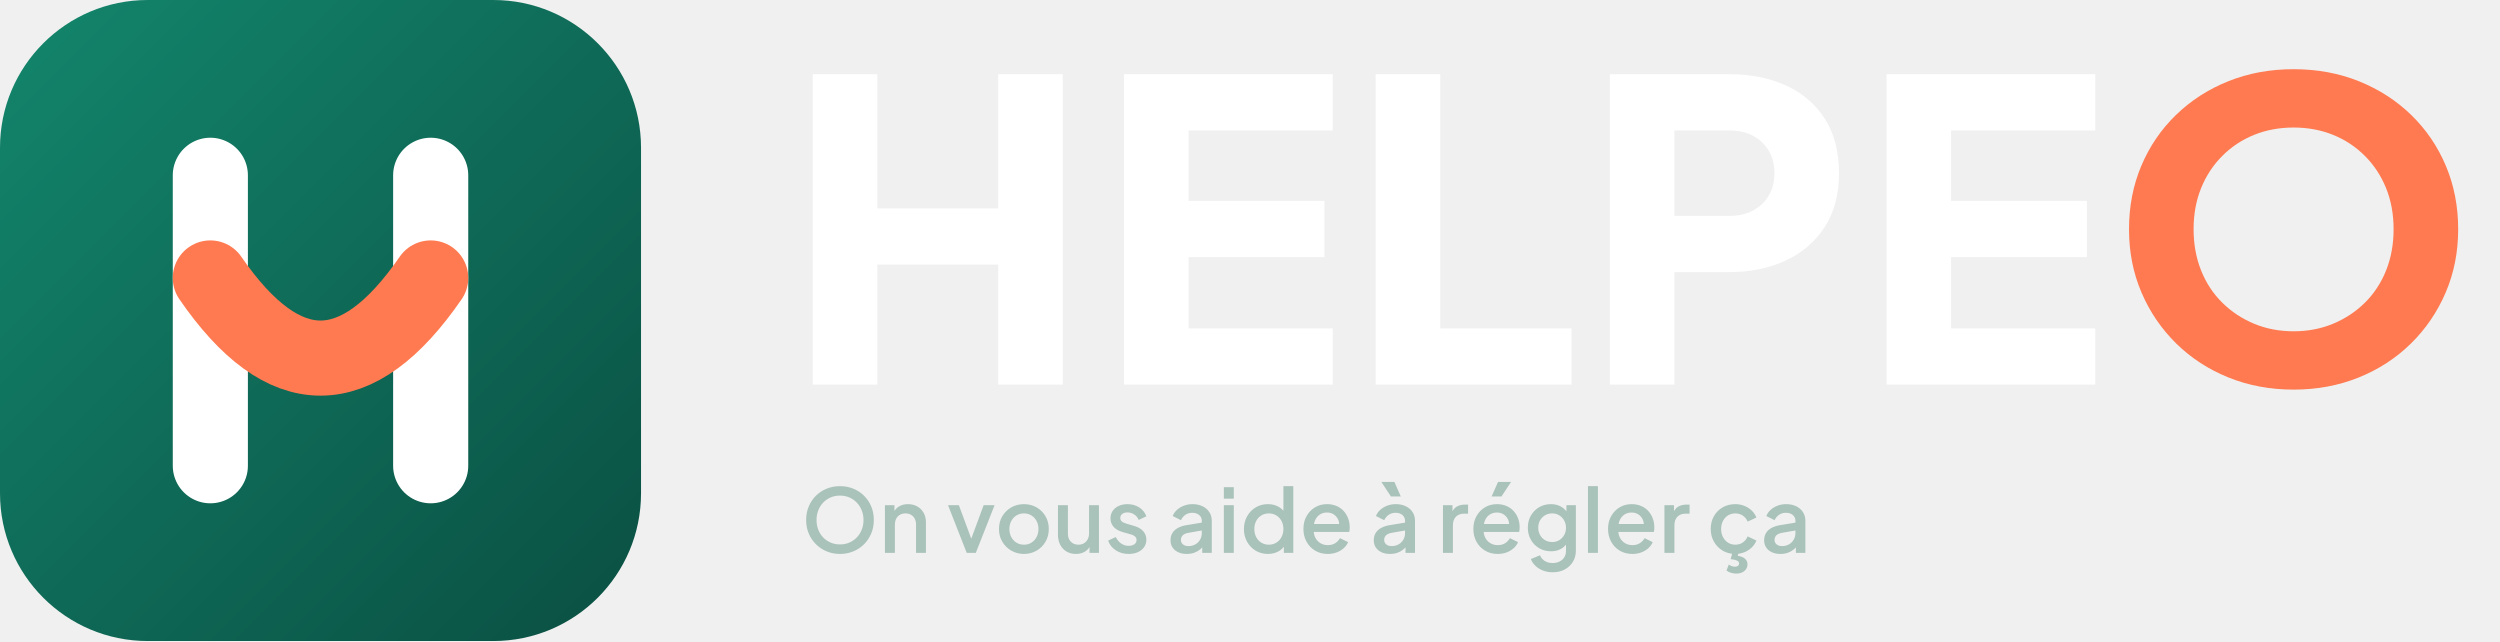
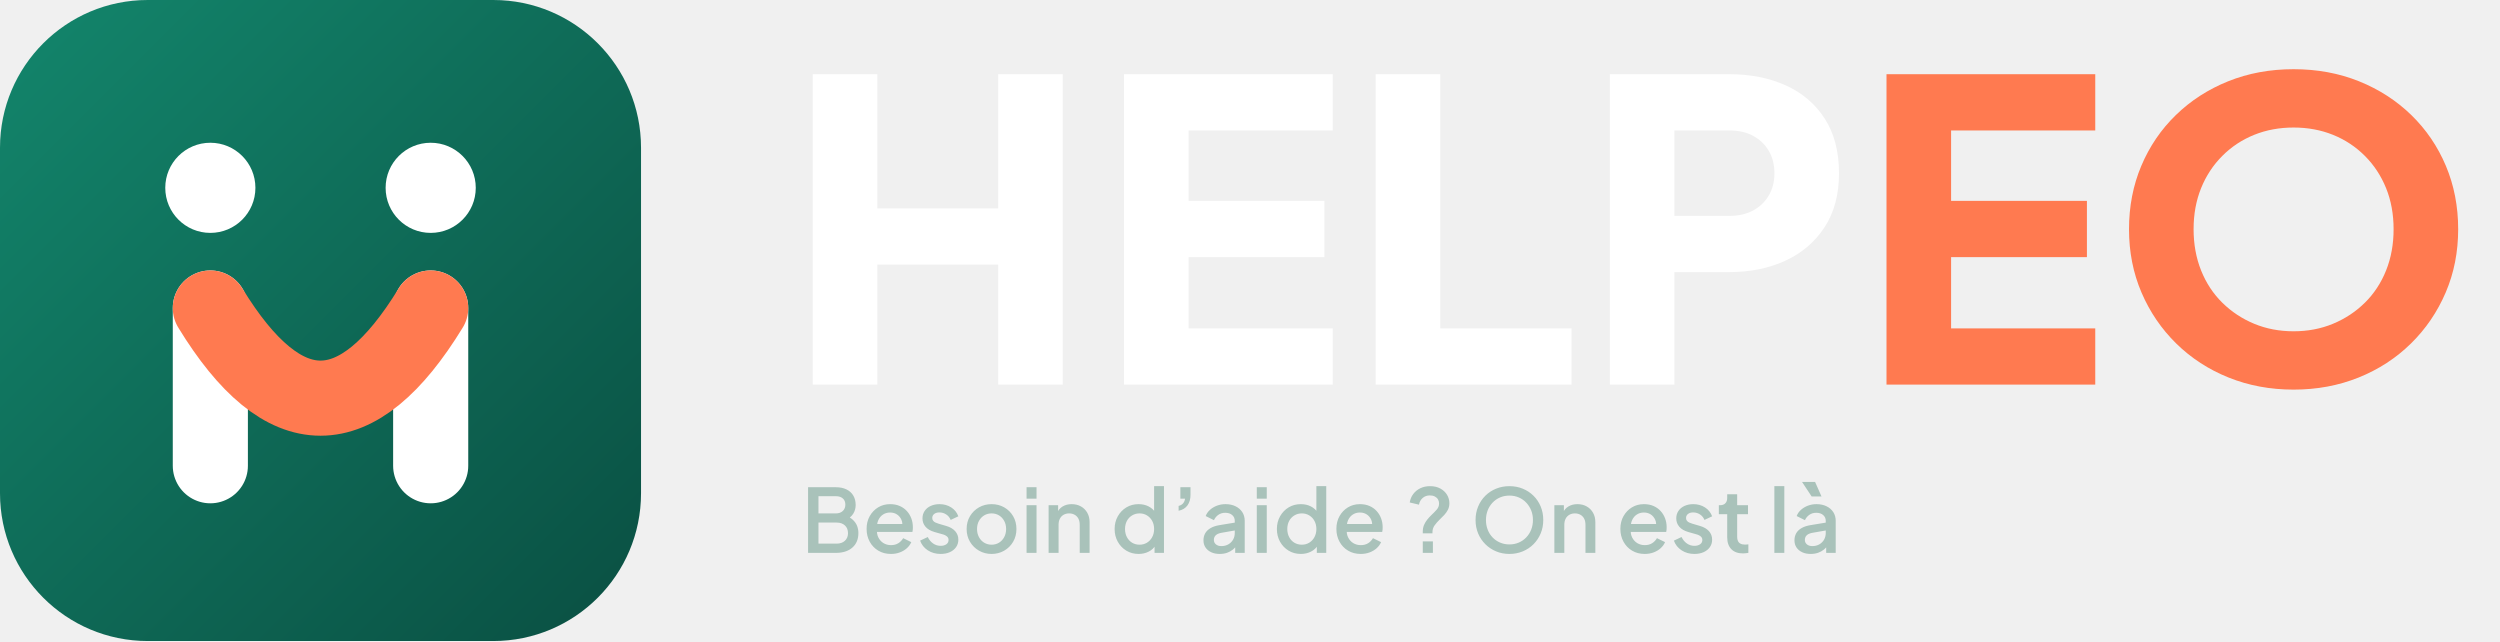
<svg xmlns="http://www.w3.org/2000/svg" viewBox="0 0 624 160" width="624" height="160" role="img" aria-label="HELPEO">
  <defs>
    <linearGradient id="hpTile" x1="0.00" y1="0.00" x2="160.00" y2="160.00" gradientUnits="userSpaceOnUse">
      <stop offset="0" stop-color="#13866C" />
      <stop offset="1" stop-color="#0A4F42" />
    </linearGradient>
  </defs>
  <rect x="0.00" y="0.00" width="160.00" height="160.00" rx="36.88" fill="url(#hpTile)" />
-   <path d="M52.50,43.75L52.50,116.25M107.50,43.75L107.50,116.25" fill="none" stroke="#FFFFFF" stroke-width="18.75" stroke-linecap="round" />
-   <path d="M52.50,69.38Q80.00,109.38 107.50,69.38" fill="none" stroke="#FF7A50" stroke-width="18.75" stroke-linecap="round" />
-   <path d="M202.864 96.0V18.52H218.984V52.008H249.144V18.52H265.264V96.0H249.144V66.048H218.984V96.0ZM280.552 96.0V18.52H332.656V32.56H296.672V50.136H330.576V64.176H296.672V81.96H332.656V96.0ZM343.368 96.0V18.52H359.488V81.96H392.248V96.0ZM401.816 96.0V18.52H431.56Q439.568 18.52 445.756 21.328Q451.944 24.136 455.48 29.648Q459.016 35.16 459.016 43.272Q459.016 51.176 455.428 56.688Q451.84 62.2 445.652 65.06Q439.464 67.92 431.56 67.92H417.936V96.0ZM417.936 53.88H431.664Q435.096 53.88 437.592 52.528Q440.088 51.176 441.492 48.784Q442.896 46.392 442.896 43.272Q442.896 40.048 441.492 37.656Q440.088 35.264 437.592 33.912Q435.096 32.56 431.664 32.56H417.936ZM470.872 96.0V18.52H522.976V32.56H486.992V50.136H520.896V64.176H486.992V81.96H522.976V96.0Z" fill="#FFFFFF" />
-   <path d="M572.48 97.248Q563.744 97.248 556.256 94.232Q548.768 91.216 543.204 85.756Q537.64 80.296 534.52 73.016Q531.4 65.736 531.4 57.208Q531.4 48.68 534.468 41.4Q537.536 34.12 543.1 28.712Q548.664 23.304 556.152 20.288Q563.64 17.272 572.48 17.272Q581.32 17.272 588.808 20.288Q596.296 23.304 601.86 28.712Q607.424 34.12 610.492 41.4Q613.56 48.68 613.56 57.208Q613.56 65.736 610.44 73.016Q607.32 80.296 601.756 85.756Q596.192 91.216 588.704 94.232Q581.216 97.248 572.48 97.248ZM572.48 82.688Q577.784 82.688 582.308 80.816Q586.832 78.944 590.264 75.564Q593.696 72.184 595.568 67.504Q597.44 62.824 597.44 57.208Q597.44 51.592 595.568 46.964Q593.696 42.336 590.264 38.904Q586.832 35.472 582.308 33.652Q577.784 31.832 572.48 31.832Q567.176 31.832 562.652 33.652Q558.128 35.472 554.696 38.904Q551.264 42.336 549.392 46.964Q547.52 51.592 547.52 57.208Q547.52 62.824 549.392 67.504Q551.264 72.184 554.696 75.564Q558.128 78.944 562.652 80.816Q567.176 82.688 572.48 82.688Z" fill="#FF7A50" />
-   <path d="M209.658 138.264Q207.876 138.264 206.347 137.626Q204.818 136.988 203.663 135.844Q202.508 134.7 201.859 133.16Q201.21 131.62 201.21 129.794Q201.21 127.968 201.859 126.417Q202.508 124.866 203.652 123.733Q204.796 122.6 206.336 121.973Q207.876 121.346 209.658 121.346Q211.462 121.346 212.991 121.973Q214.52 122.6 215.675 123.744Q216.83 124.888 217.468 126.428Q218.106 127.968 218.106 129.794Q218.106 131.62 217.457 133.16Q216.808 134.7 215.664 135.844Q214.52 136.988 212.98 137.626Q211.44 138.264 209.658 138.264ZM209.658 135.888Q210.934 135.888 212.001 135.426Q213.068 134.964 213.86 134.139Q214.652 133.314 215.092 132.203Q215.532 131.092 215.532 129.794Q215.532 128.496 215.092 127.396Q214.652 126.296 213.86 125.46Q213.068 124.624 212.001 124.162Q210.934 123.7 209.658 123.7Q208.382 123.7 207.315 124.162Q206.248 124.624 205.456 125.46Q204.664 126.296 204.235 127.396Q203.806 128.496 203.806 129.794Q203.806 131.092 204.235 132.203Q204.664 133.314 205.456 134.139Q206.248 134.964 207.326 135.426Q208.404 135.888 209.658 135.888ZM220.878 138.0V126.098H223.254V128.43L222.968 128.122Q223.408 127.0 224.376 126.417Q225.344 125.834 226.62 125.834Q227.94 125.834 228.952 126.406Q229.964 126.978 230.536 127.99Q231.108 129.002 231.108 130.322V138.0H228.644V130.982Q228.644 130.08 228.314 129.453Q227.984 128.826 227.379 128.485Q226.774 128.144 226.004 128.144Q225.234 128.144 224.629 128.485Q224.024 128.826 223.694 129.464Q223.364 130.102 223.364 130.982V138.0ZM241.294 138.0 236.63 126.098H239.336L242.922 135.8H241.932L245.518 126.098H248.246L243.56 138.0ZM255.572 138.264Q253.856 138.264 252.437 137.45Q251.018 136.636 250.182 135.228Q249.346 133.82 249.346 132.038Q249.346 130.234 250.182 128.837Q251.018 127.44 252.426 126.637Q253.834 125.834 255.572 125.834Q257.332 125.834 258.729 126.637Q260.126 127.44 260.951 128.837Q261.776 130.234 261.776 132.038Q261.776 133.842 260.94 135.25Q260.104 136.658 258.696 137.461Q257.288 138.264 255.572 138.264ZM255.572 135.954Q256.628 135.954 257.442 135.448Q258.256 134.942 258.729 134.051Q259.202 133.16 259.202 132.038Q259.202 130.916 258.729 130.036Q258.256 129.156 257.442 128.65Q256.628 128.144 255.572 128.144Q254.538 128.144 253.713 128.65Q252.888 129.156 252.415 130.036Q251.942 130.916 251.942 132.038Q251.942 133.16 252.415 134.051Q252.888 134.942 253.713 135.448Q254.538 135.954 255.572 135.954ZM268.552 138.264Q267.21 138.264 266.198 137.659Q265.186 137.054 264.625 135.965Q264.064 134.876 264.064 133.446V126.098H266.55V133.226Q266.55 134.04 266.88 134.656Q267.21 135.272 267.804 135.613Q268.398 135.954 269.168 135.954Q269.96 135.954 270.554 135.602Q271.148 135.25 271.489 134.612Q271.83 133.974 271.83 133.116V126.098H274.294V138.0H271.94V135.668L272.204 135.976Q271.786 137.076 270.818 137.67Q269.85 138.264 268.552 138.264ZM281.708 138.264Q279.882 138.264 278.507 137.362Q277.132 136.46 276.582 134.942L278.496 134.04Q278.98 135.052 279.827 135.646Q280.674 136.24 281.708 136.24Q282.588 136.24 283.138 135.844Q283.688 135.448 283.688 134.766Q283.688 134.326 283.446 134.051Q283.204 133.776 282.841 133.6Q282.478 133.424 282.104 133.336L280.234 132.808Q278.694 132.368 277.935 131.477Q277.176 130.586 277.176 129.398Q277.176 128.32 277.726 127.517Q278.276 126.714 279.244 126.274Q280.212 125.834 281.422 125.834Q283.05 125.834 284.326 126.637Q285.602 127.44 286.13 128.87L284.216 129.772Q283.864 128.914 283.105 128.408Q282.346 127.902 281.4 127.902Q280.586 127.902 280.102 128.287Q279.618 128.672 279.618 129.288Q279.618 129.706 279.838 129.981Q280.058 130.256 280.41 130.421Q280.762 130.586 281.136 130.696L283.072 131.268Q284.546 131.686 285.338 132.577Q286.13 133.468 286.13 134.7Q286.13 135.756 285.569 136.559Q285.008 137.362 284.018 137.813Q283.028 138.264 281.708 138.264ZM296.206 138.264Q294.996 138.264 294.083 137.835Q293.17 137.406 292.664 136.647Q292.158 135.888 292.158 134.854Q292.158 133.886 292.587 133.116Q293.016 132.346 293.918 131.818Q294.82 131.29 296.184 131.07L300.32 130.388V132.346L296.668 132.984Q295.678 133.16 295.216 133.611Q294.754 134.062 294.754 134.766Q294.754 135.448 295.271 135.877Q295.788 136.306 296.602 136.306Q297.614 136.306 298.373 135.866Q299.132 135.426 299.55 134.689Q299.968 133.952 299.968 133.05V129.992Q299.968 129.112 299.319 128.551Q298.67 127.99 297.592 127.99Q296.602 127.99 295.865 128.507Q295.128 129.024 294.776 129.838L292.708 128.804Q293.038 127.924 293.786 127.253Q294.534 126.582 295.535 126.208Q296.536 125.834 297.658 125.834Q299.066 125.834 300.155 126.362Q301.244 126.89 301.849 127.825Q302.454 128.76 302.454 129.992V138.0H300.078V135.844L300.584 135.91Q300.166 136.636 299.517 137.164Q298.868 137.692 298.043 137.978Q297.218 138.264 296.206 138.264ZM305.468 138.0V126.098H307.954V138.0ZM305.468 124.47V121.61H307.954V124.47ZM316.468 138.264Q314.752 138.264 313.399 137.439Q312.046 136.614 311.265 135.206Q310.484 133.798 310.484 132.038Q310.484 130.278 311.276 128.87Q312.068 127.462 313.41 126.648Q314.752 125.834 316.446 125.834Q317.876 125.834 318.976 126.406Q320.076 126.978 320.714 127.99L320.34 128.562V121.346H322.804V138.0H320.45V135.58L320.736 136.042Q320.12 137.12 318.976 137.692Q317.832 138.264 316.468 138.264ZM316.71 135.954Q317.744 135.954 318.569 135.448Q319.394 134.942 319.867 134.051Q320.34 133.16 320.34 132.038Q320.34 130.916 319.867 130.036Q319.394 129.156 318.569 128.65Q317.744 128.144 316.71 128.144Q315.676 128.144 314.84 128.65Q314.004 129.156 313.542 130.036Q313.08 130.916 313.08 132.038Q313.08 133.16 313.542 134.051Q314.004 134.942 314.829 135.448Q315.654 135.954 316.71 135.954ZM331.406 138.264Q329.624 138.264 328.249 137.439Q326.874 136.614 326.104 135.195Q325.334 133.776 325.334 132.016Q325.334 130.212 326.115 128.826Q326.896 127.44 328.216 126.637Q329.536 125.834 331.208 125.834Q332.55 125.834 333.606 126.296Q334.662 126.758 335.388 127.561Q336.114 128.364 336.499 129.398Q336.884 130.432 336.884 131.598Q336.884 131.884 336.862 132.192Q336.84 132.5 336.774 132.764H327.292V130.784H335.366L334.178 131.686Q334.398 130.608 334.035 129.761Q333.672 128.914 332.935 128.419Q332.198 127.924 331.208 127.924Q330.218 127.924 329.448 128.419Q328.678 128.914 328.26 129.827Q327.842 130.74 327.93 132.038Q327.82 133.248 328.271 134.15Q328.722 135.052 329.547 135.558Q330.372 136.064 331.428 136.064Q332.506 136.064 333.265 135.58Q334.024 135.096 334.464 134.326L336.488 135.316Q336.136 136.152 335.399 136.823Q334.662 137.494 333.639 137.879Q332.616 138.264 331.406 138.264ZM346.938 138.264Q345.728 138.264 344.815 137.835Q343.902 137.406 343.396 136.647Q342.89 135.888 342.89 134.854Q342.89 133.886 343.319 133.116Q343.748 132.346 344.65 131.818Q345.552 131.29 346.916 131.07L351.052 130.388V132.346L347.4 132.984Q346.41 133.16 345.948 133.611Q345.486 134.062 345.486 134.766Q345.486 135.448 346.003 135.877Q346.52 136.306 347.334 136.306Q348.346 136.306 349.105 135.866Q349.864 135.426 350.282 134.689Q350.7 133.952 350.7 133.05V129.992Q350.7 129.112 350.051 128.551Q349.402 127.99 348.324 127.99Q347.334 127.99 346.597 128.507Q345.86 129.024 345.508 129.838L343.44 128.804Q343.77 127.924 344.518 127.253Q345.266 126.582 346.267 126.208Q347.268 125.834 348.39 125.834Q349.798 125.834 350.887 126.362Q351.976 126.89 352.581 127.825Q353.186 128.76 353.186 129.992V138.0H350.81V135.844L351.316 135.91Q350.898 136.636 350.249 137.164Q349.6 137.692 348.775 137.978Q347.95 138.264 346.938 138.264ZM347.18 123.92 344.782 120.29H348.038L349.644 123.92ZM360.16 138.0V126.098H362.536V128.496L362.316 128.144Q362.712 126.978 363.592 126.461Q364.472 125.944 365.704 125.944H366.43V128.21H365.396Q364.164 128.21 363.405 128.969Q362.646 129.728 362.646 131.136V138.0ZM373.822 138.264Q372.04 138.264 370.665 137.439Q369.29 136.614 368.52 135.195Q367.75 133.776 367.75 132.016Q367.75 130.212 368.531 128.826Q369.312 127.44 370.632 126.637Q371.952 125.834 373.624 125.834Q374.966 125.834 376.022 126.296Q377.078 126.758 377.804 127.561Q378.53 128.364 378.915 129.398Q379.3 130.432 379.3 131.598Q379.3 131.884 379.278 132.192Q379.256 132.5 379.19 132.764H369.708V130.784H377.782L376.594 131.686Q376.814 130.608 376.451 129.761Q376.088 128.914 375.351 128.419Q374.614 127.924 373.624 127.924Q372.634 127.924 371.864 128.419Q371.094 128.914 370.676 129.827Q370.258 130.74 370.346 132.038Q370.236 133.248 370.687 134.15Q371.138 135.052 371.963 135.558Q372.788 136.064 373.844 136.064Q374.922 136.064 375.681 135.58Q376.44 135.096 376.88 134.326L378.904 135.316Q378.552 136.152 377.815 136.823Q377.078 137.494 376.055 137.879Q375.032 138.264 373.822 138.264ZM372.304 123.92 373.91 120.29H377.166L374.768 123.92ZM387.572 142.84Q386.274 142.84 385.174 142.422Q384.074 142.004 383.282 141.267Q382.49 140.53 382.094 139.54L384.382 138.594Q384.69 139.43 385.515 139.98Q386.34 140.53 387.55 140.53Q388.496 140.53 389.244 140.167Q389.992 139.804 390.432 139.111Q390.872 138.418 390.872 137.45V134.766L391.312 135.272Q390.696 136.416 389.607 137.01Q388.518 137.604 387.154 137.604Q385.504 137.604 384.184 136.834Q382.864 136.064 382.105 134.722Q381.346 133.38 381.346 131.708Q381.346 130.014 382.105 128.694Q382.864 127.374 384.162 126.604Q385.46 125.834 387.132 125.834Q388.496 125.834 389.563 126.417Q390.63 127.0 391.312 128.1L390.982 128.716V126.098H393.336V137.45Q393.336 138.99 392.599 140.211Q391.862 141.432 390.564 142.136Q389.266 142.84 387.572 142.84ZM387.44 135.294Q388.43 135.294 389.2 134.821Q389.97 134.348 390.421 133.545Q390.872 132.742 390.872 131.73Q390.872 130.718 390.41 129.904Q389.948 129.09 389.178 128.617Q388.408 128.144 387.44 128.144Q386.428 128.144 385.636 128.617Q384.844 129.09 384.393 129.893Q383.942 130.696 383.942 131.73Q383.942 132.72 384.393 133.534Q384.844 134.348 385.636 134.821Q386.428 135.294 387.44 135.294ZM396.35 138.0V121.346H398.836V138.0ZM407.438 138.264Q405.656 138.264 404.281 137.439Q402.906 136.614 402.136 135.195Q401.366 133.776 401.366 132.016Q401.366 130.212 402.147 128.826Q402.928 127.44 404.248 126.637Q405.568 125.834 407.24 125.834Q408.582 125.834 409.638 126.296Q410.694 126.758 411.42 127.561Q412.146 128.364 412.531 129.398Q412.916 130.432 412.916 131.598Q412.916 131.884 412.894 132.192Q412.872 132.5 412.806 132.764H403.324V130.784H411.398L410.21 131.686Q410.43 130.608 410.067 129.761Q409.704 128.914 408.967 128.419Q408.23 127.924 407.24 127.924Q406.25 127.924 405.48 128.419Q404.71 128.914 404.292 129.827Q403.874 130.74 403.962 132.038Q403.852 133.248 404.303 134.15Q404.754 135.052 405.579 135.558Q406.404 136.064 407.46 136.064Q408.538 136.064 409.297 135.58Q410.056 135.096 410.496 134.326L412.52 135.316Q412.168 136.152 411.431 136.823Q410.694 137.494 409.671 137.879Q408.648 138.264 407.438 138.264ZM415.446 138.0V126.098H417.822V128.496L417.602 128.144Q417.998 126.978 418.878 126.461Q419.758 125.944 420.99 125.944H421.716V128.21H420.682Q419.45 128.21 418.691 128.969Q417.932 129.728 417.932 131.136V138.0ZM433.134 138.264Q431.352 138.264 429.977 137.439Q428.602 136.614 427.799 135.206Q426.996 133.798 426.996 132.016Q426.996 130.256 427.788 128.848Q428.58 127.44 429.966 126.637Q431.352 125.834 433.134 125.834Q434.344 125.834 435.4 126.263Q436.456 126.692 437.237 127.44Q438.018 128.188 438.392 129.178L436.214 130.19Q435.84 129.266 435.015 128.705Q434.19 128.144 433.134 128.144Q432.122 128.144 431.319 128.639Q430.516 129.134 430.054 130.025Q429.592 130.916 429.592 132.038Q429.592 133.16 430.054 134.051Q430.516 134.942 431.319 135.448Q432.122 135.954 433.134 135.954Q434.212 135.954 435.015 135.393Q435.818 134.832 436.214 133.886L438.392 134.92Q438.04 135.866 437.259 136.625Q436.478 137.384 435.422 137.824Q434.366 138.264 433.134 138.264ZM433.376 143.17Q432.76 143.17 432.078 142.972Q431.396 142.774 430.934 142.4L431.506 140.904Q431.836 141.168 432.243 141.311Q432.65 141.454 433.046 141.454Q433.53 141.454 433.805 141.234Q434.08 141.014 434.08 140.64Q434.08 140.2 433.563 139.936Q433.046 139.672 431.968 139.562L432.452 137.78H433.992L433.75 138.726Q434.916 138.902 435.543 139.452Q436.17 140.002 436.17 140.838Q436.17 141.872 435.4 142.521Q434.63 143.17 433.376 143.17ZM444.376 138.264Q443.166 138.264 442.253 137.835Q441.34 137.406 440.834 136.647Q440.328 135.888 440.328 134.854Q440.328 133.886 440.757 133.116Q441.186 132.346 442.088 131.818Q442.99 131.29 444.354 131.07L448.49 130.388V132.346L444.838 132.984Q443.848 133.16 443.386 133.611Q442.924 134.062 442.924 134.766Q442.924 135.448 443.441 135.877Q443.958 136.306 444.772 136.306Q445.784 136.306 446.543 135.866Q447.302 135.426 447.72 134.689Q448.138 133.952 448.138 133.05V129.992Q448.138 129.112 447.489 128.551Q446.84 127.99 445.762 127.99Q444.772 127.99 444.035 128.507Q443.298 129.024 442.946 129.838L440.878 128.804Q441.208 127.924 441.956 127.253Q442.704 126.582 443.705 126.208Q444.706 125.834 445.828 125.834Q447.236 125.834 448.325 126.362Q449.414 126.89 450.019 127.825Q450.624 128.76 450.624 129.992V138.0H448.248V135.844L448.754 135.91Q448.336 136.636 447.687 137.164Q447.038 137.692 446.213 137.978Q445.388 138.264 444.376 138.264Z" fill="#A9C2BA" />
+   <circle cx="52.50" cy="46.88" r="11.25" fill="#FFFFFF" />
+   <circle cx="107.50" cy="46.88" r="11.25" fill="#FFFFFF" />
+   <path d="M52.50,76.88L52.50,116.25M107.50,76.88L107.50,116.25" fill="none" stroke="#FFFFFF" stroke-width="18.75" stroke-linecap="round" />
+   <path d="M52.50,76.88Q80.00,121.88 107.50,76.88" fill="none" stroke="#FF7A50" stroke-width="18.75" stroke-linecap="round" />
+   <path d="M202.864 96.0V18.52H218.984V52.008H249.144V18.52H265.264V96.0H249.144V66.048H218.984V96.0ZM280.552 96.0V18.52H332.656V32.56H296.672V50.136H330.576V64.176H296.672V81.96H332.656V96.0ZM343.368 96.0V18.52H359.488V81.96H392.248V96.0ZM401.816 96.0V18.52H431.56Q439.568 18.52 445.756 21.328Q451.944 24.136 455.48 29.648Q459.016 35.16 459.016 43.272Q459.016 51.176 455.428 56.688Q451.84 62.2 445.652 65.06Q439.464 67.92 431.56 67.92H417.936V96.0ZM417.936 53.88H431.664Q435.096 53.88 437.592 52.528Q440.088 51.176 441.492 48.784Q442.896 46.392 442.896 43.272Q442.896 40.048 441.492 37.656Q440.088 35.264 437.592 33.912Q435.096 32.56 431.664 32.56H417.936Z" fill="#FFFFFF" />
+   <path d="M470.872 96.0V18.52H522.976V32.56H486.992V50.136H520.896V64.176H486.992V81.96H522.976V96.0ZM572.48 97.248Q563.744 97.248 556.256 94.232Q548.768 91.216 543.204 85.756Q537.64 80.296 534.52 73.016Q531.4 65.736 531.4 57.208Q531.4 48.68 534.468 41.4Q537.536 34.12 543.1 28.712Q548.664 23.304 556.152 20.288Q563.64 17.272 572.48 17.272Q581.32 17.272 588.808 20.288Q596.296 23.304 601.86 28.712Q607.424 34.12 610.492 41.4Q613.56 48.68 613.56 57.208Q613.56 65.736 610.44 73.016Q607.32 80.296 601.756 85.756Q596.192 91.216 588.704 94.232Q581.216 97.248 572.48 97.248ZM572.48 82.688Q577.784 82.688 582.308 80.816Q586.832 78.944 590.264 75.564Q593.696 72.184 595.568 67.504Q597.44 62.824 597.44 57.208Q597.44 51.592 595.568 46.964Q593.696 42.336 590.264 38.904Q586.832 35.472 582.308 33.652Q577.784 31.832 572.48 31.832Q567.176 31.832 562.652 33.652Q558.128 35.472 554.696 38.904Q551.264 42.336 549.392 46.964Q547.52 51.592 547.52 57.208Q547.52 62.824 549.392 67.504Q551.264 72.184 554.696 75.564Q558.128 78.944 562.652 80.816Q567.176 82.688 572.48 82.688Z" fill="#FF7A50" />
+   <path d="M201.694 138.0V121.61H208.602Q210.142 121.61 211.264 122.149Q212.386 122.688 212.98 123.689Q213.574 124.69 213.574 126.054Q213.574 127.242 212.969 128.221Q212.364 129.2 211.088 129.772V128.672Q212.21 129.112 212.914 129.783Q213.618 130.454 213.937 131.29Q214.256 132.126 214.256 133.05Q214.256 135.36 212.749 136.68Q211.242 138.0 208.624 138.0ZM204.29 135.69H208.822Q210.12 135.69 210.89 134.975Q211.66 134.26 211.66 133.072Q211.66 131.862 210.89 131.147Q210.12 130.432 208.822 130.432H204.29ZM204.29 128.144H208.668Q209.724 128.144 210.362 127.539Q211.0 126.934 211.0 125.944Q211.0 124.954 210.362 124.404Q209.724 123.854 208.668 123.854H204.29ZM222.374 138.264Q220.592 138.264 219.217 137.439Q217.842 136.614 217.072 135.195Q216.302 133.776 216.302 132.016Q216.302 130.212 217.083 128.826Q217.864 127.44 219.184 126.637Q220.504 125.834 222.176 125.834Q223.518 125.834 224.574 126.296Q225.63 126.758 226.356 127.561Q227.082 128.364 227.467 129.398Q227.852 130.432 227.852 131.598Q227.852 131.884 227.83 132.192Q227.808 132.5 227.742 132.764H218.26V130.784H226.334L225.146 131.686Q225.366 130.608 225.003 129.761Q224.64 128.914 223.903 128.419Q223.166 127.924 222.176 127.924Q221.186 127.924 220.416 128.419Q219.646 128.914 219.228 129.827Q218.81 130.74 218.898 132.038Q218.788 133.248 219.239 134.15Q219.69 135.052 220.515 135.558Q221.34 136.064 222.396 136.064Q223.474 136.064 224.233 135.58Q224.992 135.096 225.432 134.326L227.456 135.316Q227.104 136.152 226.367 136.823Q225.63 137.494 224.607 137.879Q223.584 138.264 222.374 138.264ZM234.782 138.264Q232.956 138.264 231.581 137.362Q230.206 136.46 229.656 134.942L231.57 134.04Q232.054 135.052 232.901 135.646Q233.748 136.24 234.782 136.24Q235.662 136.24 236.212 135.844Q236.762 135.448 236.762 134.766Q236.762 134.326 236.52 134.051Q236.278 133.776 235.915 133.6Q235.552 133.424 235.178 133.336L233.308 132.808Q231.768 132.368 231.009 131.477Q230.25 130.586 230.25 129.398Q230.25 128.32 230.8 127.517Q231.35 126.714 232.318 126.274Q233.286 125.834 234.496 125.834Q236.124 125.834 237.4 126.637Q238.676 127.44 239.204 128.87L237.29 129.772Q236.938 128.914 236.179 128.408Q235.42 127.902 234.474 127.902Q233.66 127.902 233.176 128.287Q232.692 128.672 232.692 129.288Q232.692 129.706 232.912 129.981Q233.132 130.256 233.484 130.421Q233.836 130.586 234.21 130.696L236.146 131.268Q237.62 131.686 238.412 132.577Q239.204 133.468 239.204 134.7Q239.204 135.756 238.643 136.559Q238.082 137.362 237.092 137.813Q236.102 138.264 234.782 138.264ZM247.498 138.264Q245.782 138.264 244.363 137.45Q242.944 136.636 242.108 135.228Q241.272 133.82 241.272 132.038Q241.272 130.234 242.108 128.837Q242.944 127.44 244.352 126.637Q245.76 125.834 247.498 125.834Q249.258 125.834 250.655 126.637Q252.052 127.44 252.877 128.837Q253.702 130.234 253.702 132.038Q253.702 133.842 252.866 135.25Q252.03 136.658 250.622 137.461Q249.214 138.264 247.498 138.264ZM247.498 135.954Q248.554 135.954 249.368 135.448Q250.182 134.942 250.655 134.051Q251.128 133.16 251.128 132.038Q251.128 130.916 250.655 130.036Q250.182 129.156 249.368 128.65Q248.554 128.144 247.498 128.144Q246.464 128.144 245.639 128.65Q244.814 129.156 244.341 130.036Q243.868 130.916 243.868 132.038Q243.868 133.16 244.341 134.051Q244.814 134.942 245.639 135.448Q246.464 135.954 247.498 135.954ZM256.232 138.0V126.098H258.718V138.0ZM256.232 124.47V121.61H258.718V124.47ZM261.732 138.0V126.098H264.108V128.43L263.822 128.122Q264.262 127.0 265.23 126.417Q266.198 125.834 267.474 125.834Q268.794 125.834 269.806 126.406Q270.818 126.978 271.39 127.99Q271.962 129.002 271.962 130.322V138.0H269.498V130.982Q269.498 130.08 269.168 129.453Q268.838 128.826 268.233 128.485Q267.628 128.144 266.858 128.144Q266.088 128.144 265.483 128.485Q264.878 128.826 264.548 129.464Q264.218 130.102 264.218 130.982V138.0ZM284.194 138.264Q282.478 138.264 281.125 137.439Q279.772 136.614 278.991 135.206Q278.21 133.798 278.21 132.038Q278.21 130.278 279.002 128.87Q279.794 127.462 281.136 126.648Q282.478 125.834 284.172 125.834Q285.602 125.834 286.702 126.406Q287.802 126.978 288.44 127.99L288.066 128.562V121.346H290.53V138.0H288.176V135.58L288.462 136.042Q287.846 137.12 286.702 137.692Q285.558 138.264 284.194 138.264ZM284.436 135.954Q285.47 135.954 286.295 135.448Q287.12 134.942 287.593 134.051Q288.066 133.16 288.066 132.038Q288.066 130.916 287.593 130.036Q287.12 129.156 286.295 128.65Q285.47 128.144 284.436 128.144Q283.402 128.144 282.566 128.65Q281.73 129.156 281.268 130.036Q280.806 130.916 280.806 132.038Q280.806 133.16 281.268 134.051Q281.73 134.942 282.555 135.448Q283.38 135.954 284.436 135.954ZM294.182 127.484V126.274Q294.908 126.098 295.304 125.625Q295.7 125.152 295.788 124.47H294.622V121.61H297.152V123.48Q297.152 125.086 296.404 126.131Q295.656 127.176 294.182 127.484ZM304.434 138.264Q303.224 138.264 302.311 137.835Q301.398 137.406 300.892 136.647Q300.386 135.888 300.386 134.854Q300.386 133.886 300.815 133.116Q301.244 132.346 302.146 131.818Q303.048 131.29 304.412 131.07L308.548 130.388V132.346L304.896 132.984Q303.906 133.16 303.444 133.611Q302.982 134.062 302.982 134.766Q302.982 135.448 303.499 135.877Q304.016 136.306 304.83 136.306Q305.842 136.306 306.601 135.866Q307.36 135.426 307.778 134.689Q308.196 133.952 308.196 133.05V129.992Q308.196 129.112 307.547 128.551Q306.898 127.99 305.82 127.99Q304.83 127.99 304.093 128.507Q303.356 129.024 303.004 129.838L300.936 128.804Q301.266 127.924 302.014 127.253Q302.762 126.582 303.763 126.208Q304.764 125.834 305.886 125.834Q307.294 125.834 308.383 126.362Q309.472 126.89 310.077 127.825Q310.682 128.76 310.682 129.992V138.0H308.306V135.844L308.812 135.91Q308.394 136.636 307.745 137.164Q307.096 137.692 306.271 137.978Q305.446 138.264 304.434 138.264ZM313.696 138.0V126.098H316.182V138.0ZM313.696 124.47V121.61H316.182V124.47ZM324.696 138.264Q322.98 138.264 321.627 137.439Q320.274 136.614 319.493 135.206Q318.712 133.798 318.712 132.038Q318.712 130.278 319.504 128.87Q320.296 127.462 321.638 126.648Q322.98 125.834 324.674 125.834Q326.104 125.834 327.204 126.406Q328.304 126.978 328.942 127.99L328.568 128.562V121.346H331.032V138.0H328.678V135.58L328.964 136.042Q328.348 137.12 327.204 137.692Q326.06 138.264 324.696 138.264ZM324.938 135.954Q325.972 135.954 326.797 135.448Q327.622 134.942 328.095 134.051Q328.568 133.16 328.568 132.038Q328.568 130.916 328.095 130.036Q327.622 129.156 326.797 128.65Q325.972 128.144 324.938 128.144Q323.904 128.144 323.068 128.65Q322.232 129.156 321.77 130.036Q321.308 130.916 321.308 132.038Q321.308 133.16 321.77 134.051Q322.232 134.942 323.057 135.448Q323.882 135.954 324.938 135.954ZM339.634 138.264Q337.852 138.264 336.477 137.439Q335.102 136.614 334.332 135.195Q333.562 133.776 333.562 132.016Q333.562 130.212 334.343 128.826Q335.124 127.44 336.444 126.637Q337.764 125.834 339.436 125.834Q340.778 125.834 341.834 126.296Q342.89 126.758 343.616 127.561Q344.342 128.364 344.727 129.398Q345.112 130.432 345.112 131.598Q345.112 131.884 345.09 132.192Q345.068 132.5 345.002 132.764H335.52V130.784H343.594L342.406 131.686Q342.626 130.608 342.263 129.761Q341.9 128.914 341.163 128.419Q340.426 127.924 339.436 127.924Q338.446 127.924 337.676 128.419Q336.906 128.914 336.488 129.827Q336.07 130.74 336.158 132.038Q336.048 133.248 336.499 134.15Q336.95 135.052 337.775 135.558Q338.6 136.064 339.656 136.064Q340.734 136.064 341.493 135.58Q342.252 135.096 342.692 134.326L344.716 135.316Q344.364 136.152 343.627 136.823Q342.89 137.494 341.867 137.879Q340.844 138.264 339.634 138.264ZM355.122 133.116V132.742Q355.122 131.774 355.441 131.026Q355.76 130.278 356.255 129.673Q356.75 129.068 357.278 128.562Q358.026 127.858 358.609 127.198Q359.192 126.538 359.192 125.658Q359.192 125.108 358.928 124.657Q358.664 124.206 358.147 123.931Q357.63 123.656 356.882 123.656Q355.848 123.656 355.111 124.283Q354.374 124.91 354.176 125.966L351.866 125.416Q352.064 124.206 352.757 123.293Q353.45 122.38 354.517 121.863Q355.584 121.346 356.926 121.346Q358.444 121.346 359.533 121.951Q360.622 122.556 361.194 123.524Q361.766 124.492 361.766 125.614Q361.766 126.516 361.403 127.231Q361.04 127.946 360.479 128.54Q359.918 129.134 359.324 129.706Q358.62 130.388 358.081 131.125Q357.542 131.862 357.542 132.852V133.116ZM355.122 138.0V135.14H357.652V138.0ZM376.748 138.264Q374.966 138.264 373.437 137.626Q371.908 136.988 370.753 135.844Q369.598 134.7 368.949 133.16Q368.3 131.62 368.3 129.794Q368.3 127.968 368.949 126.417Q369.598 124.866 370.742 123.733Q371.886 122.6 373.426 121.973Q374.966 121.346 376.748 121.346Q378.552 121.346 380.081 121.973Q381.61 122.6 382.765 123.744Q383.92 124.888 384.558 126.428Q385.196 127.968 385.196 129.794Q385.196 131.62 384.547 133.16Q383.898 134.7 382.754 135.844Q381.61 136.988 380.07 137.626Q378.53 138.264 376.748 138.264ZM376.748 135.888Q378.024 135.888 379.091 135.426Q380.158 134.964 380.95 134.139Q381.742 133.314 382.182 132.203Q382.622 131.092 382.622 129.794Q382.622 128.496 382.182 127.396Q381.742 126.296 380.95 125.46Q380.158 124.624 379.091 124.162Q378.024 123.7 376.748 123.7Q375.472 123.7 374.405 124.162Q373.338 124.624 372.546 125.46Q371.754 126.296 371.325 127.396Q370.896 128.496 370.896 129.794Q370.896 131.092 371.325 132.203Q371.754 133.314 372.546 134.139Q373.338 134.964 374.416 135.426Q375.494 135.888 376.748 135.888ZM387.968 138.0V126.098H390.344V128.43L390.058 128.122Q390.498 127.0 391.466 126.417Q392.434 125.834 393.71 125.834Q395.03 125.834 396.042 126.406Q397.054 126.978 397.626 127.99Q398.198 129.002 398.198 130.322V138.0H395.734V130.982Q395.734 130.08 395.404 129.453Q395.074 128.826 394.469 128.485Q393.864 128.144 393.094 128.144Q392.324 128.144 391.719 128.485Q391.114 128.826 390.784 129.464Q390.454 130.102 390.454 130.982V138.0ZM410.518 138.264Q408.736 138.264 407.361 137.439Q405.986 136.614 405.216 135.195Q404.446 133.776 404.446 132.016Q404.446 130.212 405.227 128.826Q406.008 127.44 407.328 126.637Q408.648 125.834 410.32 125.834Q411.662 125.834 412.718 126.296Q413.774 126.758 414.5 127.561Q415.226 128.364 415.611 129.398Q415.996 130.432 415.996 131.598Q415.996 131.884 415.974 132.192Q415.952 132.5 415.886 132.764H406.404V130.784H414.478L413.29 131.686Q413.51 130.608 413.147 129.761Q412.784 128.914 412.047 128.419Q411.31 127.924 410.32 127.924Q409.33 127.924 408.56 128.419Q407.79 128.914 407.372 129.827Q406.954 130.74 407.042 132.038Q406.932 133.248 407.383 134.15Q407.834 135.052 408.659 135.558Q409.484 136.064 410.54 136.064Q411.618 136.064 412.377 135.58Q413.136 135.096 413.576 134.326L415.6 135.316Q415.248 136.152 414.511 136.823Q413.774 137.494 412.751 137.879Q411.728 138.264 410.518 138.264ZM422.926 138.264Q421.1 138.264 419.725 137.362Q418.35 136.46 417.8 134.942L419.714 134.04Q420.198 135.052 421.045 135.646Q421.892 136.24 422.926 136.24Q423.806 136.24 424.356 135.844Q424.906 135.448 424.906 134.766Q424.906 134.326 424.664 134.051Q424.422 133.776 424.059 133.6Q423.696 133.424 423.322 133.336L421.452 132.808Q419.912 132.368 419.153 131.477Q418.394 130.586 418.394 129.398Q418.394 128.32 418.944 127.517Q419.494 126.714 420.462 126.274Q421.43 125.834 422.64 125.834Q424.268 125.834 425.544 126.637Q426.82 127.44 427.348 128.87L425.434 129.772Q425.082 128.914 424.323 128.408Q423.564 127.902 422.618 127.902Q421.804 127.902 421.32 128.287Q420.836 128.672 420.836 129.288Q420.836 129.706 421.056 129.981Q421.276 130.256 421.628 130.421Q421.98 130.586 422.354 130.696L424.29 131.268Q425.764 131.686 426.556 132.577Q427.348 133.468 427.348 134.7Q427.348 135.756 426.787 136.559Q426.226 137.362 425.236 137.813Q424.246 138.264 422.926 138.264ZM435.048 138.132Q433.178 138.132 432.144 137.076Q431.11 136.02 431.11 134.106V128.342H429.02V126.098H429.35Q430.186 126.098 430.648 125.614Q431.11 125.13 431.11 124.294V123.37H433.596V126.098H436.302V128.342H433.596V133.996Q433.596 134.612 433.794 135.041Q433.992 135.47 434.432 135.701Q434.872 135.932 435.576 135.932Q435.752 135.932 435.972 135.91Q436.192 135.888 436.39 135.866V138.0Q436.082 138.044 435.708 138.088Q435.334 138.132 435.048 138.132ZM442.88 138.0V121.346H445.366V138.0ZM451.944 138.264Q450.734 138.264 449.821 137.835Q448.908 137.406 448.402 136.647Q447.896 135.888 447.896 134.854Q447.896 133.886 448.325 133.116Q448.754 132.346 449.656 131.818Q450.558 131.29 451.922 131.07L456.058 130.388V132.346L452.406 132.984Q451.416 133.16 450.954 133.611Q450.492 134.062 450.492 134.766Q450.492 135.448 451.009 135.877Q451.526 136.306 452.34 136.306Q453.352 136.306 454.111 135.866Q454.87 135.426 455.288 134.689Q455.706 133.952 455.706 133.05V129.992Q455.706 129.112 455.057 128.551Q454.408 127.99 453.33 127.99Q452.34 127.99 451.603 128.507Q450.866 129.024 450.514 129.838L448.446 128.804Q448.776 127.924 449.524 127.253Q450.272 126.582 451.273 126.208Q452.274 125.834 453.396 125.834Q454.804 125.834 455.893 126.362Q456.982 126.89 457.587 127.825Q458.192 128.76 458.192 129.992V138.0H455.816V135.844L456.322 135.91Q455.904 136.636 455.255 137.164Q454.606 137.692 453.781 137.978Q452.956 138.264 451.944 138.264ZM452.186 123.92 449.788 120.29H453.044L454.65 123.92Z" fill="#A9C2BA" />
</svg>
